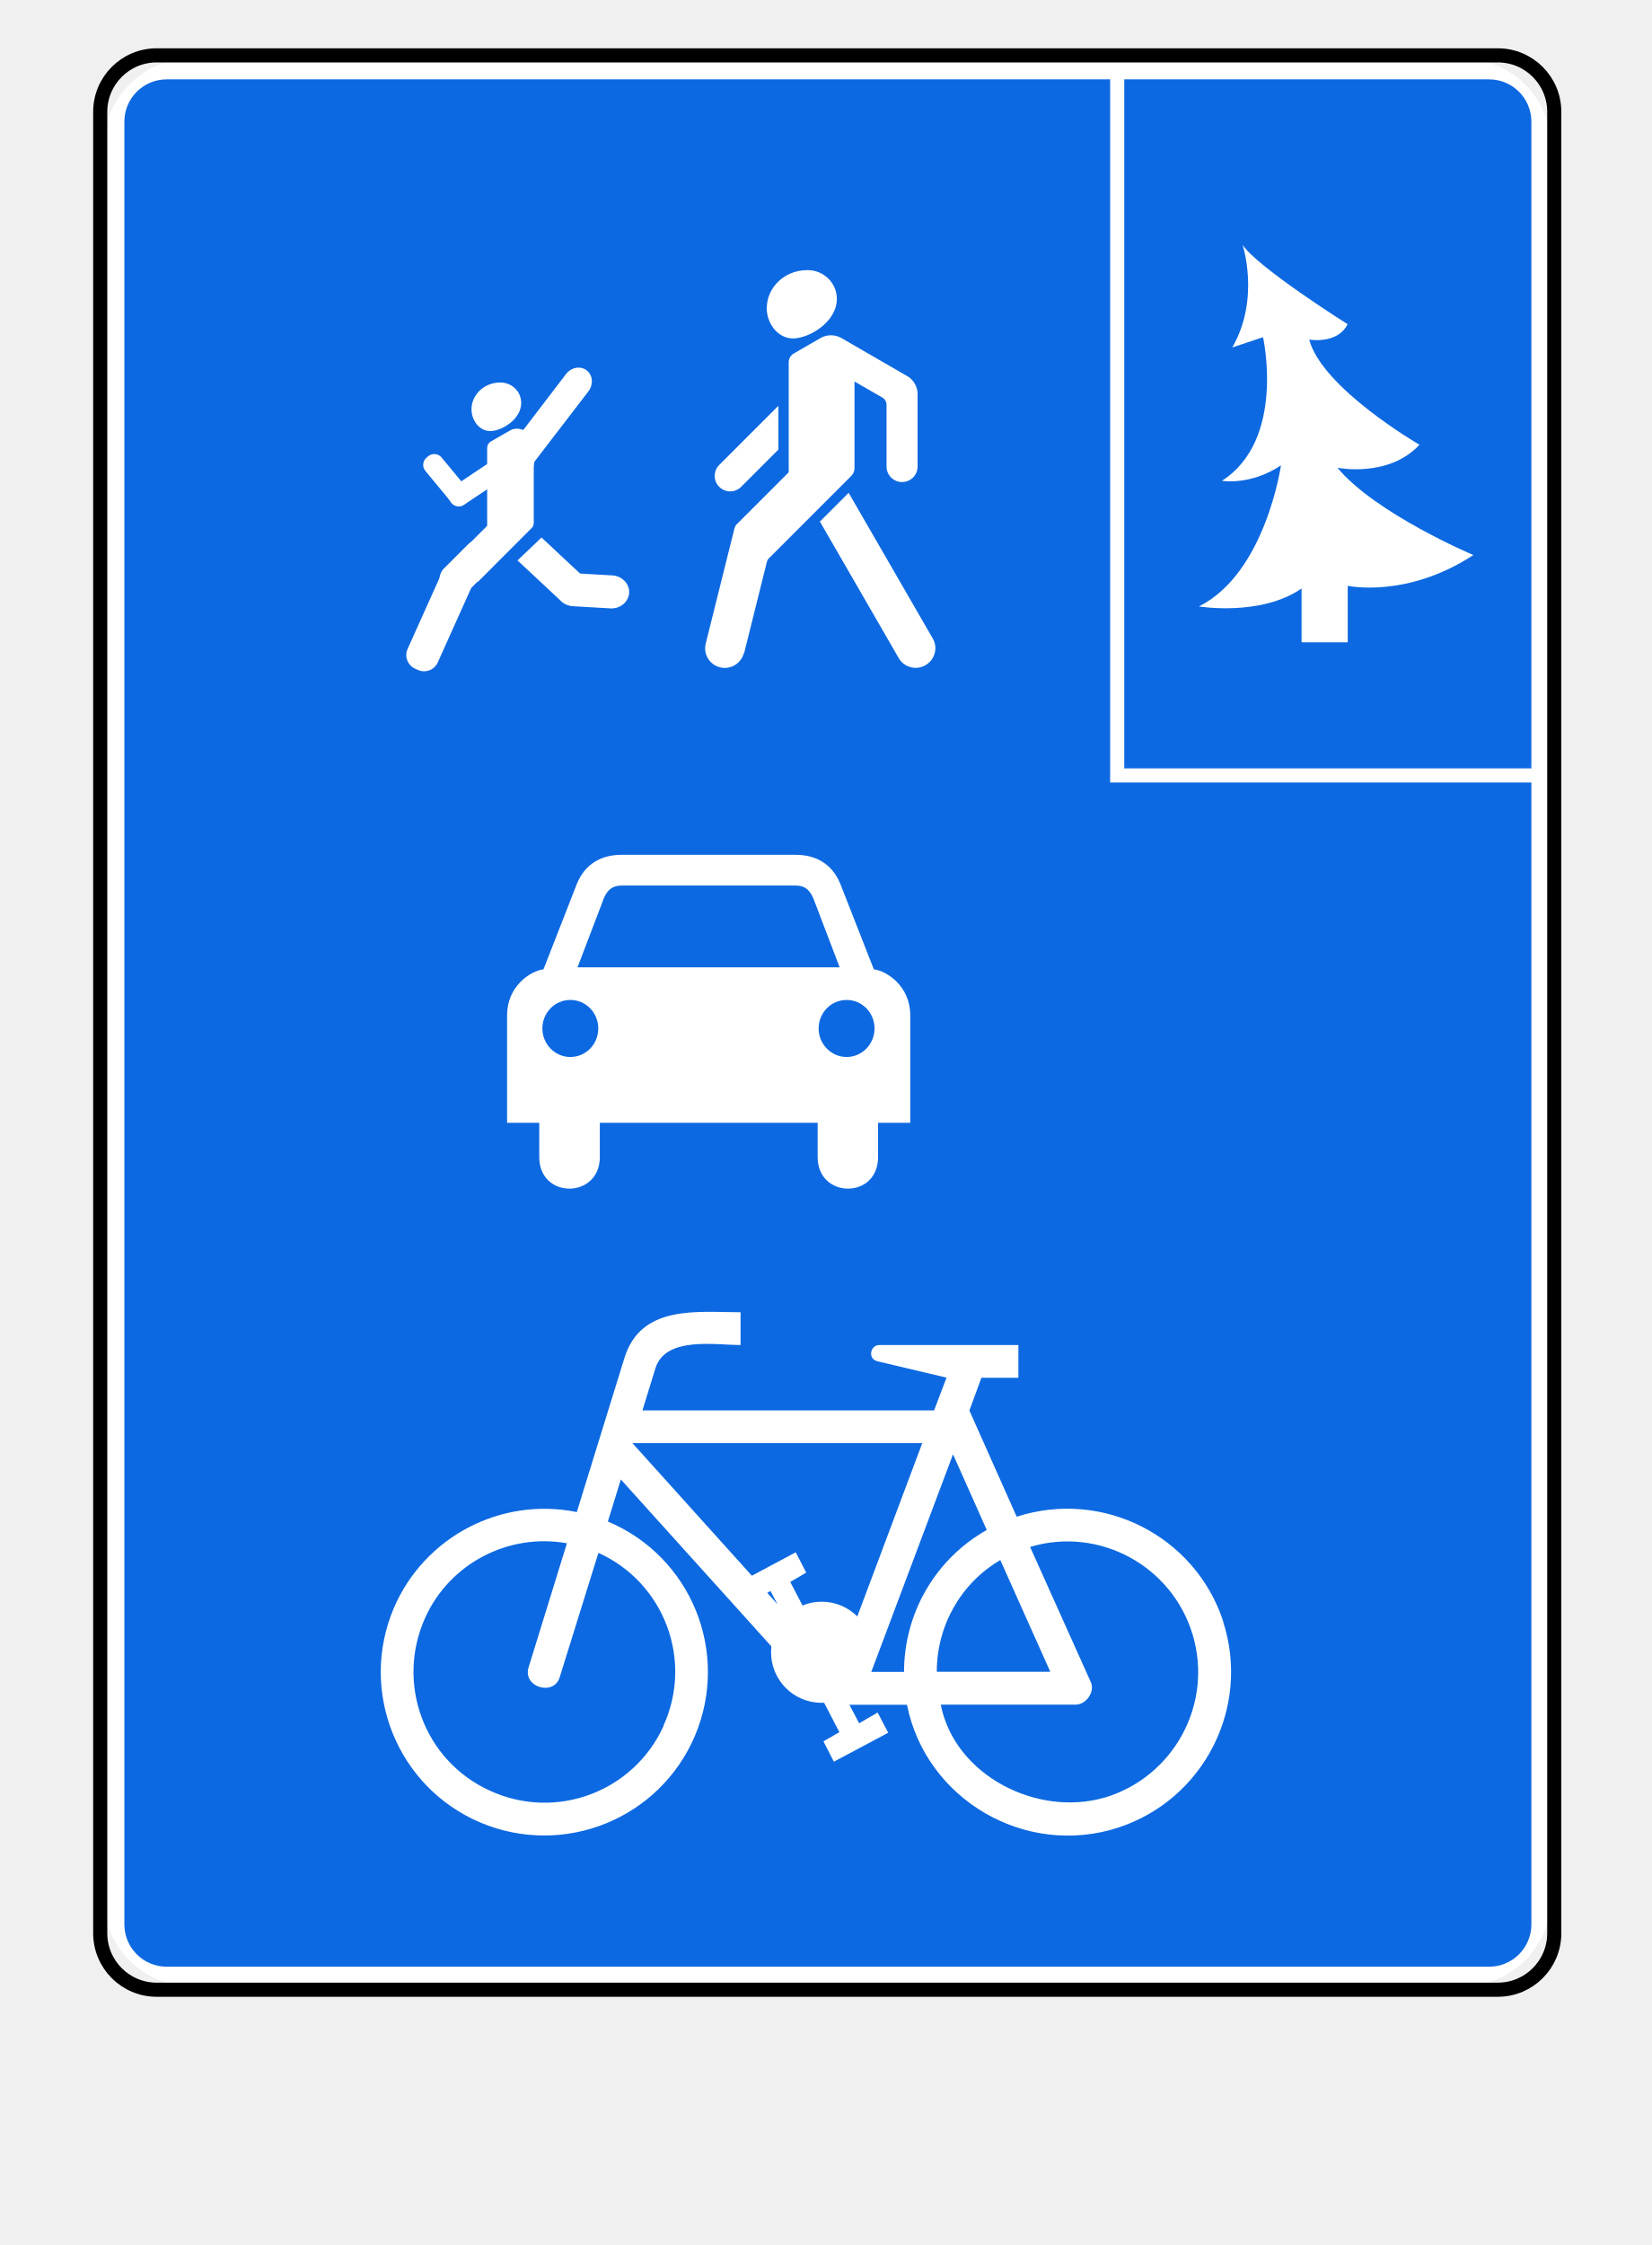
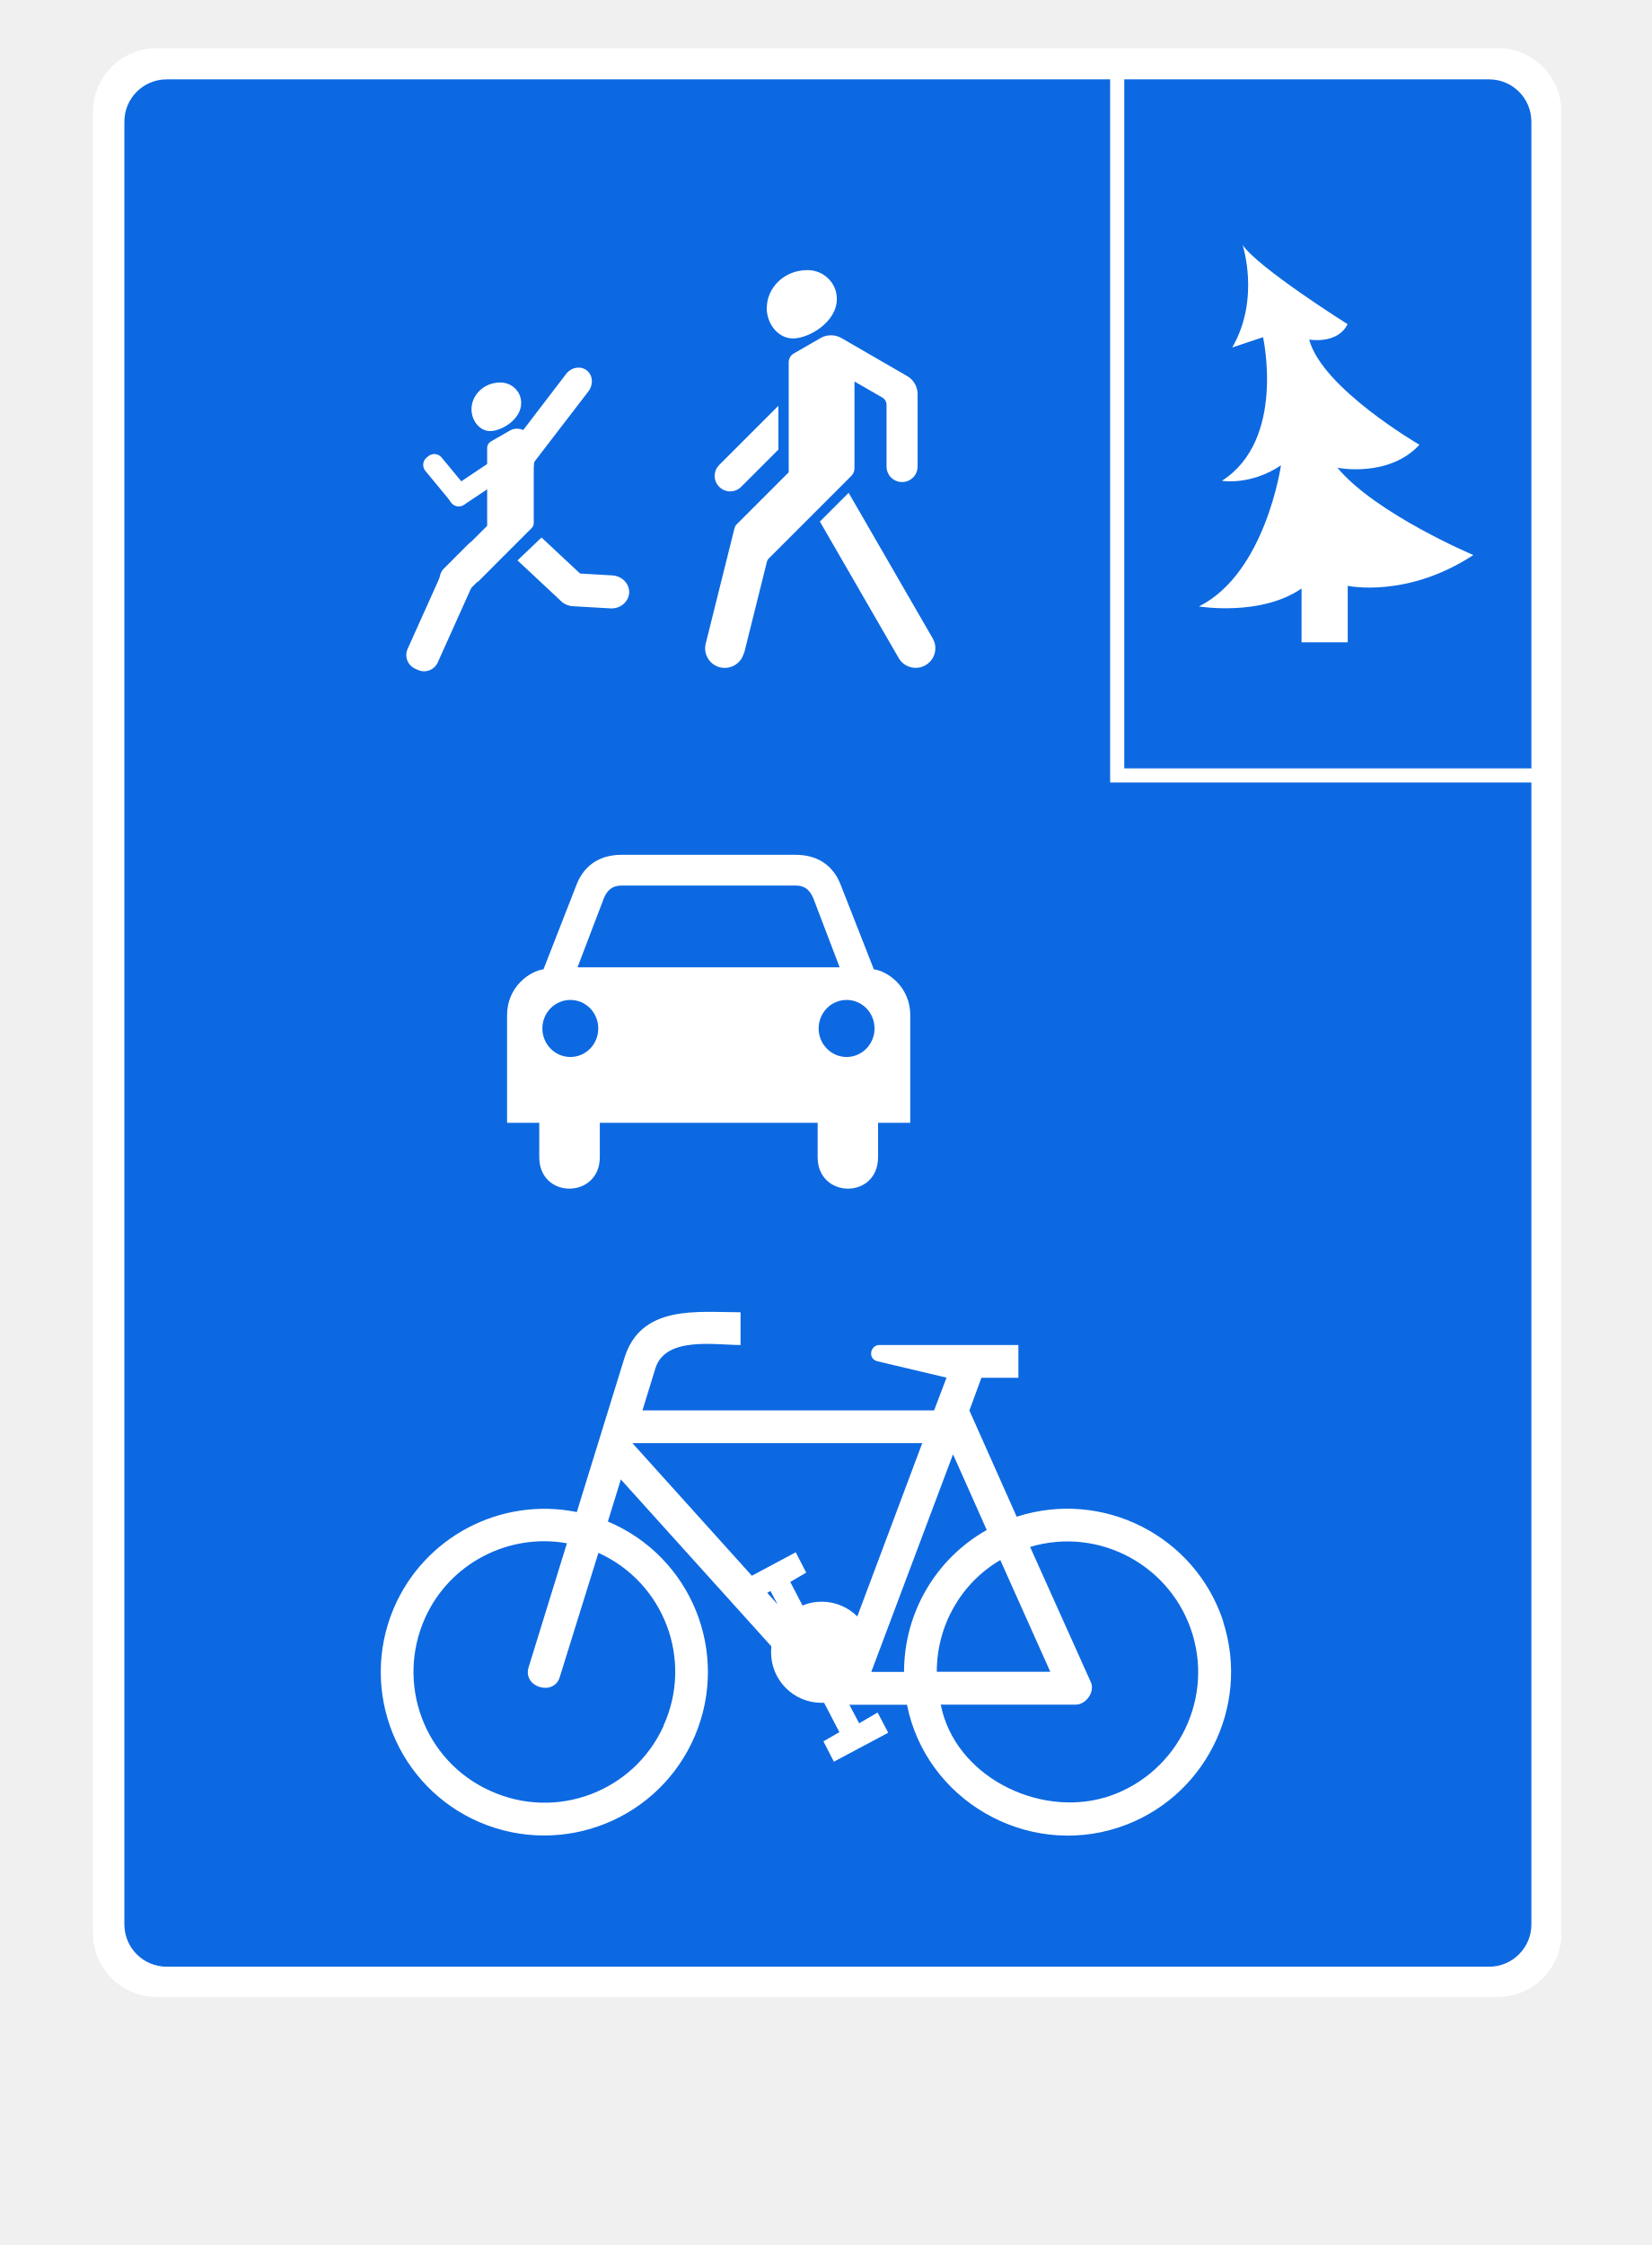
<svg xmlns="http://www.w3.org/2000/svg" id="_Слой_1" data-name=" Слой 1" width="117" height="159" viewBox="0 0 117 159">
+   <path fill-rule="nonzero" fill="#FFF" stroke="#FFF" d="m11.1,3.92h95c2.21,0,4,1.79,4,4v129c0,2.21-1.79,4-4,4H11.1c-2.21,0-4-1.79-4-4V7.92c0-2.21,1.79-4,4-4Z" />
  <path d="m0,.42h117v159H0V.42Z" fill="none" />
  <path d="m13.62,4.14h89.96c3.48,0,6.3,2.82,6.3,6.3h0v123.95c0,3.48-2.82,6.3-6.3,6.3H13.62c-3.48,0-6.3-2.82-6.3-6.3h0V10.44c0-3.48,2.82-6.3,6.3-6.3Z" fill="#fff" />
  <path d="m11.81,5.62h93.67c1.66,0,3,1.34,3,3v127.67c0,1.66-1.34,3-3,3H11.81c-1.66,0-3-1.34-3-3V8.62c0-1.66,1.34-3,3-3Z" fill="#0d69e1" />
-   <path d="m11.1,3.92h95c2.21,0,4,1.79,4,4v129c0,2.21-1.79,4-4,4H11.1c-2.21,0-4-1.79-4-4V7.92c0-2.21,1.79-4,4-4Z" fill="none" stroke="#000" />
+   <path stroke="#FFF" d="m11.1,3.92h95c2.21,0,4,1.79,4,4v129c0,2.21-1.79,4-4,4H11.1c-2.21,0-4-1.79-4-4V7.92c0-2.21,1.79-4,4-4Z" fill="none" />
  <path d="m61.9,68.65l-2.35-5.99c-.44-1.14-1.4-2.12-3.2-2.12h-12.31c-1.8,0-2.76.98-3.2,2.12l-2.34,5.99c-.93.12-2.58,1.2-2.58,3.25v7.62h2.28v2.43c0,3,4.29,2.96,4.29,0v-2.43h15.43v2.43c0,2.96,4.28,3,4.28,0v-2.43h2.28v-7.62c0-2.05-1.65-3.13-2.58-3.25Zm-21.5,6.21c-1.09,0-1.98-.91-1.98-2.02s.88-2.02,1.98-2.02,1.98.9,1.98,2.02-.88,2.02-1.98,2.02Zm9.79-6.35h-9.28l1.77-4.64c.22-.66.55-1.14,1.33-1.15h12.37c.78,0,1.1.49,1.33,1.15l1.77,4.64h-9.29Zm9.78,6.35c-1.09,0-1.98-.91-1.98-2.02s.88-2.02,1.98-2.02,1.98.9,1.98,2.02-.89,2.02-1.98,2.02Z" fill="#fff" />
  <path d="m86.65,114.83c-1.99-6.05-8.52-9.38-14.63-7.41l-3.35-7.52.85-2.32h2.62v-2.32h-9.86c-.61,0-.85.96-.13,1.15l4.9,1.16-.88,2.32h-20.66l.92-2.99c.72-2.27,4.22-1.64,6.03-1.64v-2.32c-3.06,0-7.08-.57-8.24,3.28l-3.36,10.87c-5.4-1.09-10.82,1.77-12.97,6.82-2.49,5.88.26,12.68,6.14,15.17,5.91,2.49,12.7-.26,15.2-6.15,2.49-5.9-.26-12.68-6.17-15.17l.92-2.98,10.66,11.82c0,.14-.02.28-.02.42,0,1.98,1.6,3.58,3.58,3.58h.18l1.08,2.08-1.13.65.74,1.44,3.85-2.05-.75-1.43-1.31.76-.69-1.31h4.08c1.33,6.69,8.37,10.84,14.96,8.7,6.08-1.99,9.4-8.53,7.43-14.6h.01Zm-39.64,7.4c-2.12,4.68-7.61,6.73-12.27,4.61-4.68-2.1-6.73-7.59-4.62-12.27,1.73-3.83,5.89-6.01,10.04-5.27l-2.71,8.77c-.46,1.44,1.82,2.1,2.21.68l2.73-8.77c4.66,2.1,6.73,7.59,4.61,12.24h0Zm7.34-9.42l.23-.13.5.95-.73-.82Zm3.86.63c-.49,0-.94.09-1.36.27l-.87-1.67,1.13-.66-.74-1.44-3.11,1.66-8.46-9.39h20.53l-4.6,12.27c-.65-.64-1.53-1.04-2.52-1.04Zm5.83,4.97h-2.32l5.79-15.41,2.39,5.36c-3.63,2.05-5.86,5.88-5.86,10.06h0Zm6.82-7.92l3.54,7.91h-8.04c0-3.26,1.7-6.27,4.5-7.91Zm7.39,16.82c-4.74,1.39-10.61-1.53-11.61-6.58h9.55c.77,0,1.4-.94,1.07-1.62l-4.29-9.55c4.9-1.47,10.06,1.34,11.52,6.23,1.46,4.9-1.34,10.06-6.25,11.53h.01Z" fill="#fff" fill-rule="evenodd" />
  <polyline points="79.14 5.5 79.14 54.92 108.57 54.92" fill="none" stroke="#fff" stroke-miterlimit="10" />
  <g>
    <path d="m52.69,46.26c-.19.74-.95,1.19-1.7,1-.73-.19-1.18-.93-1-1.67l2.04-8.18c.03-.1.08-.2.15-.27l3.69-3.69v-7.79c0-.26.14-.5.37-.63l1.89-1.09c.45-.26,1.01-.26,1.47,0l4.67,2.7c.45.26.73.75.73,1.27v5.13c0,.61-.49,1.1-1.1,1.1s-1.1-.49-1.1-1.1v-4.37c0-.21-.11-.4-.29-.51l-1.98-1.14v6.15c0,.19-.08.38-.21.52l-5.85,5.85c-.08.08-.13.17-.15.27l-1.61,6.46h-.02Z" fill="#fff" />
    <path d="m60.12,34.9l-2.04,2.04,5.59,9.68c.39.66,1.25.88,1.91.48.65-.39.87-1.22.5-1.87l-5.96-10.32h0Zm-4.98-3.05v-3.11l-4.19,4.19c-.43.43-.43,1.12,0,1.55s1.12.43,1.55,0h0l2.63-2.63h0Zm-.83-10.06c0,1.16.82,2.18,1.86,2.18,1.14,0,3.11-1.16,3.11-2.8,0-1.18-.98-2.04-2.07-2.04-1.74,0-2.89,1.33-2.89,2.66h-.01Z" fill="#fff" />
  </g>
  <g>
    <g>
      <path d="m37.74,31.98h0c-.2-.17-.27-.46-.19-.68-.09-.04-.17-.08-.26-.11-.29-.09,0-.45.1-.7,0-.01-.38-.04-.37-.05-.29-.12-.63-.11-.91.06l-1.34.77c-.16.09-.26.26-.26.45v5.52l-2.44,2.44c.11,0,.22.04.31.1.56.38,1.07.87,1.46,1.44l3.82-3.82c.1-.1.15-.23.15-.37v-3.89q0-.3.08-.66c-.12-.14-.17-.33-.15-.5Z" fill="#fff" />
      <path d="m35.45,27.09c-1.23,0-2.05.94-2.05,1.89,0,.82.58,1.55,1.32,1.55.81,0,2.2-.82,2.2-1.99,0-.84-.69-1.45-1.47-1.45Z" fill="#fff" />
    </g>
    <rect x="27.13" y="42.57" width="8.04" height="2.34" rx="1.06" ry="1.06" transform="translate(-21.51 54.22) rotate(-65.8)" fill="#fff" />
    <path d="m38.36,38.07l3.05,2.85c.45.47.43,1.21-.04,1.66h0c-.47.45-1.21.43-1.66-.04l-3.05-2.85" fill="#fff" />
    <path d="m44.57,41.95h0c-.02.65-.6,1.16-1.29,1.14l-2.6-.15c-.7-.02-1.25-.56-1.24-1.2h0c.02-.65.6-1.16,1.29-1.14l2.6.15c.7.02,1.25.56,1.24,1.2Z" fill="#fff" />
    <rect x="30.86" y="39.07" width="4.55" height="2.34" rx="1.06" ry="1.06" transform="translate(-18.75 35.21) rotate(-45)" fill="#fff" />
    <path d="m36.74,32.53h0c-.44-.34-.49-1-.12-1.49l3.47-4.54c.37-.49,1.03-.61,1.47-.27h0c.44.34.49,1,.12,1.49l-4.56,5.94c-.37.49.06-.79-.38-1.13Z" fill="#fff" />
    <rect x="30.89" y="31.87" width="1.49" height="4.26" rx=".67" ry=".67" transform="translate(-14.41 27.96) rotate(-39.59)" fill="#fff" />
    <rect x="31.45" y="33.3" width="5.26" height="1.49" rx=".67" ry=".67" transform="translate(-13.16 24.63) rotate(-33.7)" fill="#fff" />
  </g>
  <path d="m88.02,17.34s1.27,3.81-.73,7.27l2.18-.73s1.63,7.27-2.91,10.17c0,0,2,.36,4.18-1.09,0,0-1.09,7.63-5.81,9.99,0,0,4.36.73,7.27-1.27v3.81h3.27v-4s4.18.91,8.9-2.18c0,0-6.9-2.91-9.63-6.18,0,0,3.63.73,5.81-1.63,0,0-6.9-4-7.81-7.45,0,0,2,.36,2.72-1.09,0,0-6.36-4-7.45-5.63h.01Z" fill="#fff" />
</svg>
